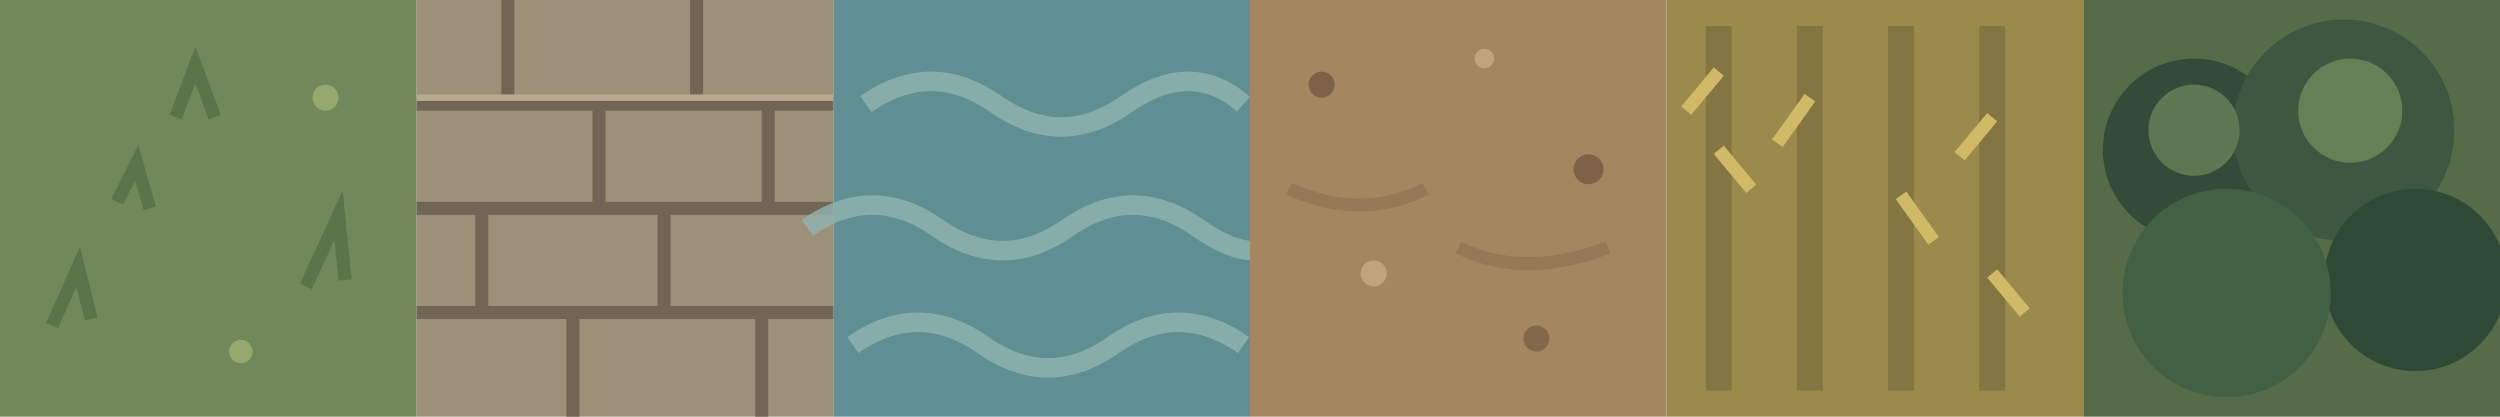
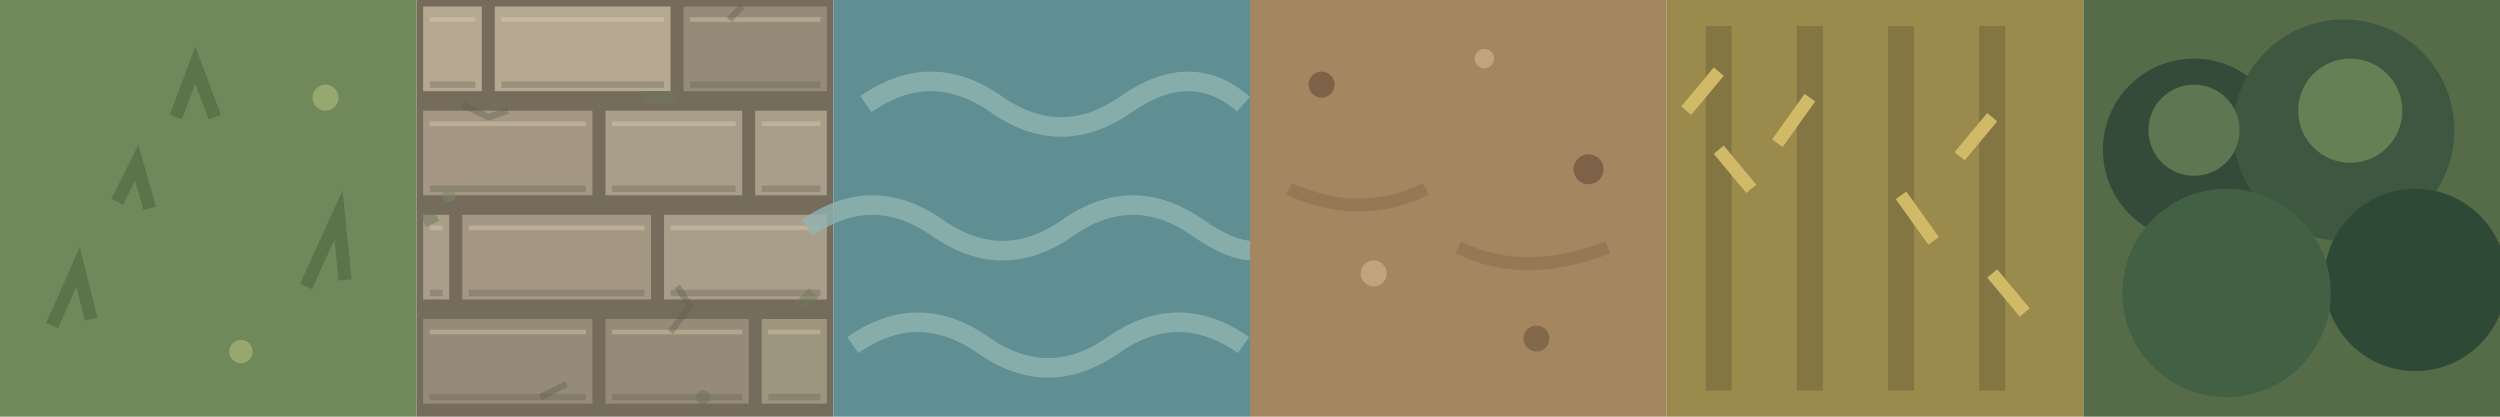
<svg xmlns="http://www.w3.org/2000/svg" width="384" height="64" viewBox="0 0 384 64">
  <g id="grass">
    <rect x="0" y="0" width="64" height="64" fill="#71885b" />
    <path d="M8 50l4-9 2 8M27 18l3-8 3 8M47 44l5-11 1 10M18 31l3-6 2 7" stroke="#526b43" stroke-width="2" fill="none" opacity=".7" />
    <circle cx="50" cy="15" r="2" fill="#96a86e" />
    <circle cx="37" cy="54" r="1.8" fill="#96a86e" />
  </g>
  <g id="cobble" transform="translate(64 0)">
-     <rect width="64" height="64" fill="#9d9078" />
-     <path d="M0 16h64M0 32h64M0 48h64M14 0v16M43 0v16M28 16v16M54 16v16M10 32v16M38 32v16M24 48v16M53 48v16" stroke="#716655" stroke-width="2" />
-     <path d="M0 15h64" stroke="#b8aa91" />
+     <rect width="64" height="64" fill="#756c5c" />
+     <rect x="1" y="1" width="9" height="13" fill="#b6a991" />
+     <path d="M2 3h7" stroke="#dfd2b2" stroke-width=".7" opacity=".38" />
+     <path d="M2 13h7" stroke="#5f5c50" stroke-width="1" opacity=".32" />
+     <rect x="12" y="1" width="27" height="13" fill="#b6a991" />
+     <path d="M13 3h25" stroke="#dfd2b2" stroke-width=".7" opacity=".38" />
+     <path d="M13 13h25" stroke="#5f5c50" stroke-width="1" opacity=".32" />
+     <rect x="41" y="1" width="22" height="13" fill="#968b79" />
+     <path d="M42 3h20" stroke="#dfd2b2" stroke-width=".7" opacity=".38" />
+     <path d="M42 13h20" stroke="#5f5c50" stroke-width="1" opacity=".32" />
+     <rect x="1" y="17" width="26" height="13" fill="#a49783" />
+     <path d="M2 19h24" stroke="#dfd2b2" stroke-width=".7" opacity=".38" />
+     <path d="M2 29h24" stroke="#5f5c50" stroke-width="1" opacity=".32" />
+     <rect x="29" y="17" width="21" height="13" fill="#a99e89" />
+     <path d="M30 19h19" stroke="#dfd2b2" stroke-width=".7" opacity=".38" />
+     <path d="M30 29h19" stroke="#5f5c50" stroke-width="1" opacity=".32" />
+     <rect x="52" y="17" width="11" height="13" fill="#a99e89" />
+     <path d="M53 19h9" stroke="#dfd2b2" stroke-width=".7" opacity=".38" />
+     <path d="M53 29h9" stroke="#5f5c50" stroke-width="1" opacity=".32" />
+     <rect x="1" y="33" width="4" height="13" fill="#a99e89" />
+     <path d="M2 35h2" stroke="#dfd2b2" stroke-width=".7" opacity=".38" />
+     <path d="M2 45h2" stroke="#5f5c50" stroke-width="1" opacity=".32" />
+     <rect x="7" y="33" width="29" height="13" fill="#a49783" />
+     <path d="M8 35h27" stroke="#dfd2b2" stroke-width=".7" opacity=".38" />
+     <path d="M8 45h27" stroke="#5f5c50" stroke-width="1" opacity=".32" />
+     <rect x="38" y="33" width="25" height="13" fill="#a99e89" />
+     <path d="M39 35h23" stroke="#dfd2b2" stroke-width=".7" opacity=".38" />
+     <path d="M39 45h23" stroke="#5f5c50" stroke-width="1" opacity=".32" />
+     <rect x="1" y="49" width="26" height="13" fill="#968b79" />
+     <path d="M2 51h24" stroke="#dfd2b2" stroke-width=".7" opacity=".38" />
+     <path d="M2 61h24" stroke="#5f5c50" stroke-width="1" opacity=".32" />
+     <rect x="29" y="49" width="22" height="13" fill="#968b79" />
+     <path d="M30 51h20" stroke="#dfd2b2" stroke-width=".7" opacity=".38" />
+     <path d="M30 61h20" stroke="#5f5c50" stroke-width="1" opacity=".32" />
+     <rect x="53" y="49" width="10" height="13" fill="#9e957f" />
+     <path d="M54 51h8" stroke="#dfd2b2" stroke-width=".7" opacity=".38" />
+     <path d="M54 61h8" stroke="#5f5c50" stroke-width="1" opacity=".32" />
+     <path d="M7 16l4 2 3-1 M40 44l2 3-3 4 M50 1l-2 2 M19 61l4-2" stroke="#635c4d" stroke-width="1" fill="none" opacity=".4" />
+     <path d="M35 15l5 0 M1 34l2-1 M61 45l-2 2" stroke="#70765a" stroke-width="2" opacity=".5" />
+     <circle cx="5" cy="30" r="1" fill="#7c8865" opacity=".5" />
+     <circle cx="44" cy="61" r="1.1" fill="#726e5b" opacity=".5" />
  </g>
  <g id="water" transform="translate(128 0)">
    <rect width="64" height="64" fill="#5f8f93" />
    <path d="M5 16q10-7 20 0t20 0t18 0M-4 35q10-7 20 0t20 0t20 0t14 0M3 53q10-7 20 0t20 0t20 0" stroke="#91b4b2" stroke-width="3" fill="none" opacity=".8" />
  </g>
  <g id="dirt" transform="translate(192 0)">
    <rect width="64" height="64" fill="#a48661" />
    <circle cx="11" cy="13" r="2" fill="#7d6247" />
    <circle cx="36" cy="9" r="1.5" fill="#c0a47d" />
    <circle cx="52" cy="26" r="2.3" fill="#7d6247" />
    <circle cx="19" cy="42" r="2" fill="#c0a47d" />
    <circle cx="44" cy="52" r="2" fill="#82694c" />
    <path d="M6 29q11 5 21 0M32 38q10 5 23 0" stroke="#8b6d4f" stroke-width="2" fill="none" opacity=".55" />
  </g>
  <g id="field" transform="translate(256 0)">
    <rect width="64" height="64" fill="#9a8a4c" />
    <path d="M8 4v56M22 4v56M36 4v56M50 4v56" stroke="#665d36" stroke-width="4" opacity=".45" />
    <path d="M8 11l-5 6M8 23l5 6M22 15l-5 7M36 30l5 7M50 18l-5 6M50 42l5 6" stroke="#d0ba67" stroke-width="2" />
  </g>
  <g id="forest" transform="translate(320 0)">
    <rect width="64" height="64" fill="#566c48" />
    <circle cx="17" cy="23" r="14" fill="#344b39" />
    <circle cx="40" cy="20" r="17" fill="#3d5740" />
    <circle cx="51" cy="43" r="14" fill="#2f4937" />
    <circle cx="22" cy="45" r="16" fill="#426044" />
    <circle cx="17" cy="20" r="7" fill="#5e7651" />
    <circle cx="41" cy="17" r="8" fill="#668056" />
  </g>
</svg>
